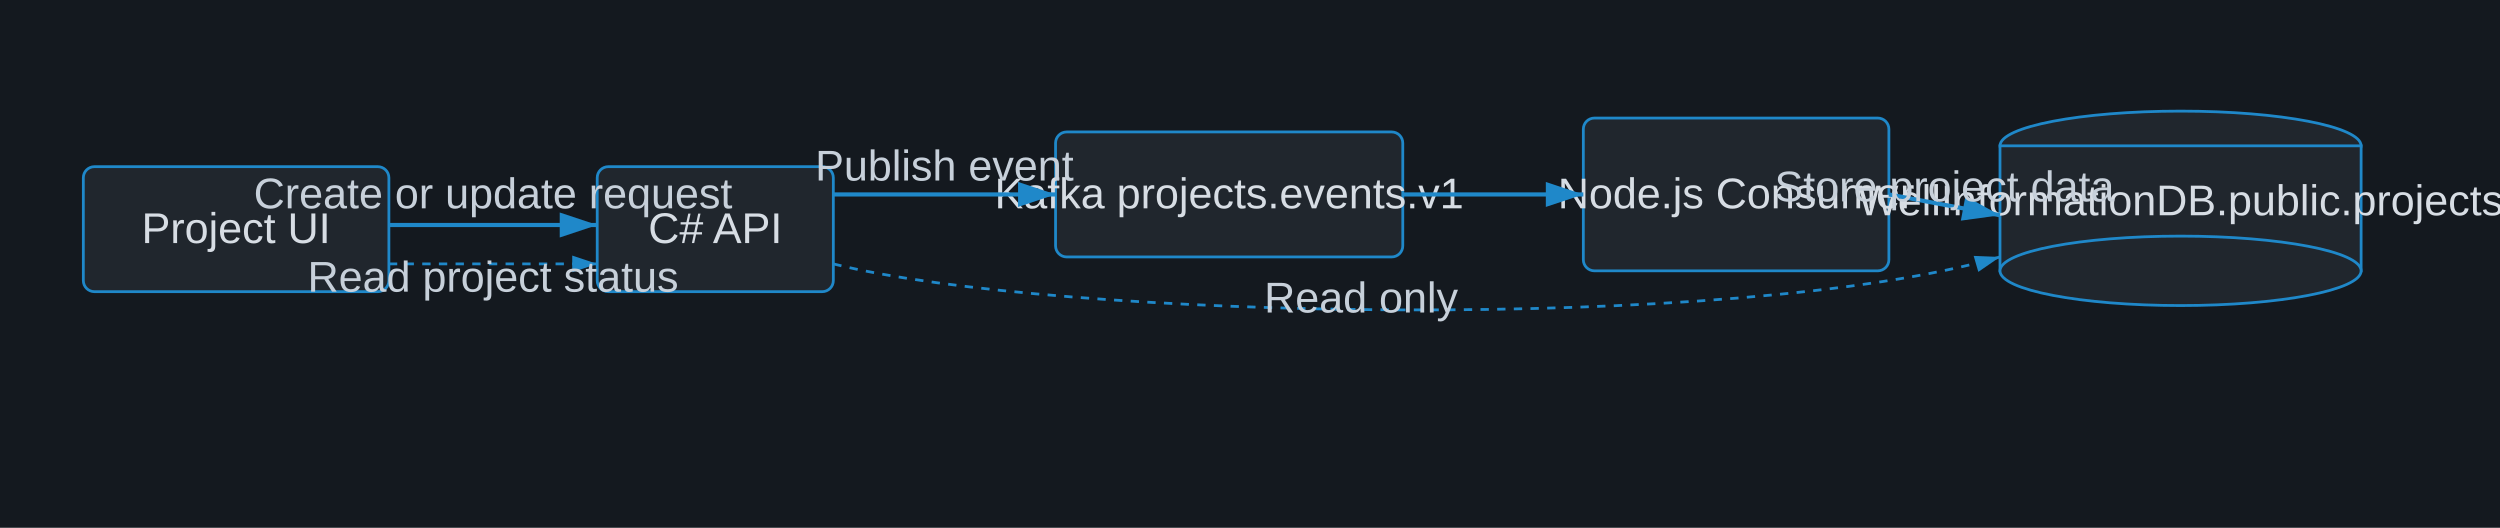
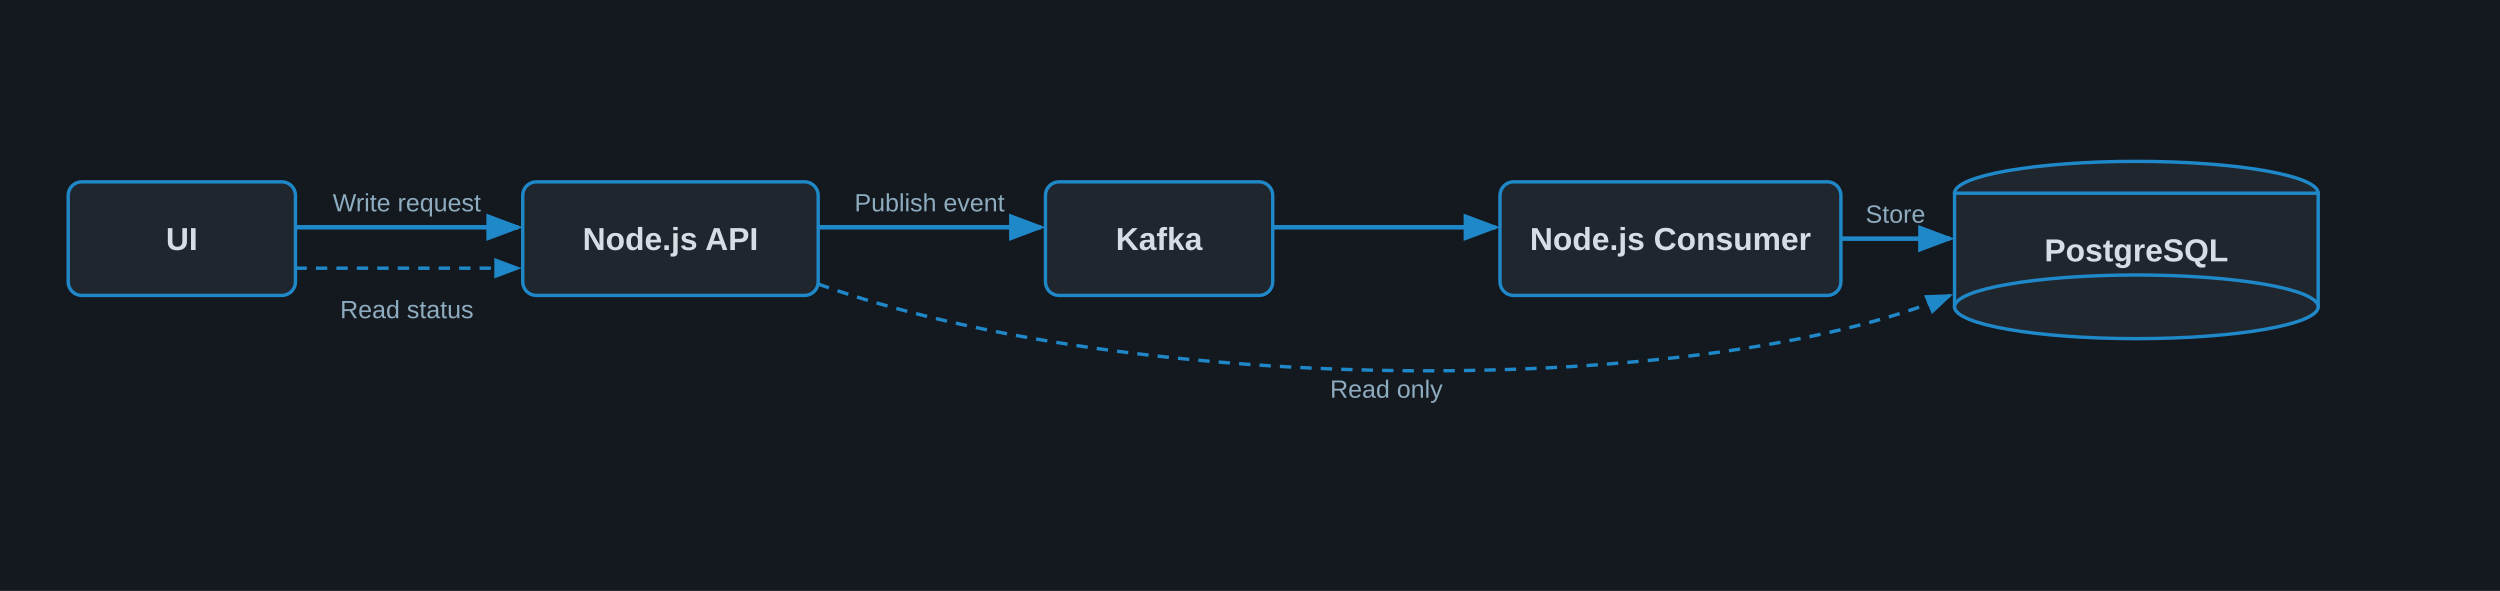
- <svg xmlns="http://www.w3.org/2000/svg" width="1800" height="380" viewBox="0 0 1800 380" role="img" aria-labelledby="title desc">
+ <svg xmlns="http://www.w3.org/2000/svg" width="1100" height="260" viewBox="0 0 1100 260" role="img" aria-labelledby="title desc">
  <defs>
    <style>
      .bg { fill: #14191f; }
-       .box { fill: #20262d; stroke: #1f88c9; stroke-width: 2; rx: 8; ry: 8; }
-       .db { fill: #20262d; stroke: #1f88c9; stroke-width: 2; }
-       .label { fill: #d7dde4; font-family: Segoe UI, Arial, sans-serif; font-size: 31px; }
-       .small { fill: #c7d0da; font-family: Segoe UI, Arial, sans-serif; font-size: 31px; }
-       .arrow { stroke: #1f88c9; stroke-width: 3; fill: none; }
-       .readArrow { stroke: #1f88c9; stroke-width: 2; stroke-dasharray: 6 6; fill: none; }
+       .box { fill: #20262d; stroke: #1f88c9; stroke-width: 1.5; rx: 6; ry: 6; }
+       .db { fill: #20262d; stroke: #1f88c9; stroke-width: 1.5; }
+       .label { fill: #d7dde4; font-family: Segoe UI, Arial, sans-serif; font-size: 14px; font-weight: 600; }
+       .edge { fill: #8eacbf; font-family: Segoe UI, Arial, sans-serif; font-size: 11px; }
+       .arrow { stroke: #1f88c9; stroke-width: 2; fill: none; }
+       .readArrow { stroke: #1f88c9; stroke-width: 1.5; stroke-dasharray: 5 4; fill: none; }
    </style>
-     <marker id="arrowHead" markerWidth="10" markerHeight="10" refX="9" refY="3" orient="auto" markerUnits="strokeWidth">
-       <path d="M0,0 L0,6 L9,3 z" fill="#1f88c9" />
+     <marker id="ah" markerWidth="8" markerHeight="8" refX="7" refY="3" orient="auto" markerUnits="strokeWidth">
+       <path d="M0,0 L0,6 L8,3 z" fill="#1f88c9" />
    </marker>
  </defs>
-   <rect class="bg" x="0" y="0" width="1800" height="380" />
-   <rect class="box" x="60" y="120" width="220" height="90" />
-   <text class="label" x="170" y="175" text-anchor="middle">Project UI</text>
-   <rect class="box" x="430" y="120" width="170" height="90" />
-   <text class="label" x="515" y="175" text-anchor="middle">C# API</text>
-   <rect class="box" x="760" y="95" width="250" height="90" />
-   <text class="label" x="885" y="150" text-anchor="middle">Kafka projects.events.v1</text>
-   <rect class="box" x="1140" y="85" width="220" height="110" />
-   <text class="label" x="1250" y="150" text-anchor="middle">Node.js Consumer</text>
-   <ellipse class="db" cx="1570" cy="105" rx="130" ry="25" />
-   <rect class="db" x="1440" y="105" width="260" height="90" />
-   <ellipse class="db" cx="1570" cy="195" rx="130" ry="25" />
-   <text class="label" x="1570" y="155" text-anchor="middle">WellInformationDB.public.projects</text>
-   <path class="arrow" marker-end="url(#arrowHead)" d="M280 162 L430 162" />
-   <text class="small" x="355" y="150" text-anchor="middle">Create or update request</text>
-   <path class="arrow" marker-end="url(#arrowHead)" d="M600 140 L760 140" />
-   <text class="small" x="680" y="130" text-anchor="middle">Publish event</text>
-   <path class="arrow" marker-end="url(#arrowHead)" d="M1010 140 L1140 140" />
-   <path class="arrow" marker-end="url(#arrowHead)" d="M1360 140 L1440 155" />
-   <text class="small" x="1400" y="145" text-anchor="middle">Store project data</text>
-   <path class="readArrow" marker-end="url(#arrowHead)" d="M280 190 L430 190" />
-   <text class="small" x="355" y="210" text-anchor="middle">Read project status</text>
-   <path class="readArrow" marker-end="url(#arrowHead)" d="M600 190 C760 230, 1250 240, 1440 185" />
-   <text class="small" x="980" y="225" text-anchor="middle">Read only</text>
+   <rect class="bg" width="1100" height="260" />
+   <rect class="box" x="30" y="80" width="100" height="50" />
+   <text class="label" x="80" y="110" text-anchor="middle">UI</text>
+   <rect class="box" x="230" y="80" width="130" height="50" />
+   <text class="label" x="295" y="110" text-anchor="middle">Node.js API</text>
+   <rect class="box" x="460" y="80" width="100" height="50" />
+   <text class="label" x="510" y="110" text-anchor="middle">Kafka</text>
+   <rect class="box" x="660" y="80" width="150" height="50" />
+   <text class="label" x="735" y="110" text-anchor="middle">Node.js Consumer</text>
+   <ellipse class="db" cx="940" cy="85" rx="80" ry="14" />
+   <rect class="db" x="860" y="85" width="160" height="50" />
+   <ellipse class="db" cx="940" cy="135" rx="80" ry="14" />
+   <text class="label" x="940" y="115" text-anchor="middle">PostgreSQL</text>
+   <path class="arrow" marker-end="url(#ah)" d="M130,100 L228,100" />
+   <text class="edge" x="179" y="93" text-anchor="middle">Write request</text>
+   <path class="arrow" marker-end="url(#ah)" d="M360,100 L458,100" />
+   <text class="edge" x="409" y="93" text-anchor="middle">Publish event</text>
+   <path class="arrow" marker-end="url(#ah)" d="M560,100 L658,100" />
+   <path class="arrow" marker-end="url(#ah)" d="M810,105 L858,105" />
+   <text class="edge" x="834" y="98" text-anchor="middle">Store</text>
+   <path class="readArrow" marker-end="url(#ah)" d="M130,118 L228,118" />
+   <text class="edge" x="179" y="140" text-anchor="middle">Read status</text>
+   <path class="readArrow" marker-end="url(#ah)" d="M360,125 C500,175 750,175 858,130" />
+   <text class="edge" x="610" y="175" text-anchor="middle">Read only</text>
</svg>
